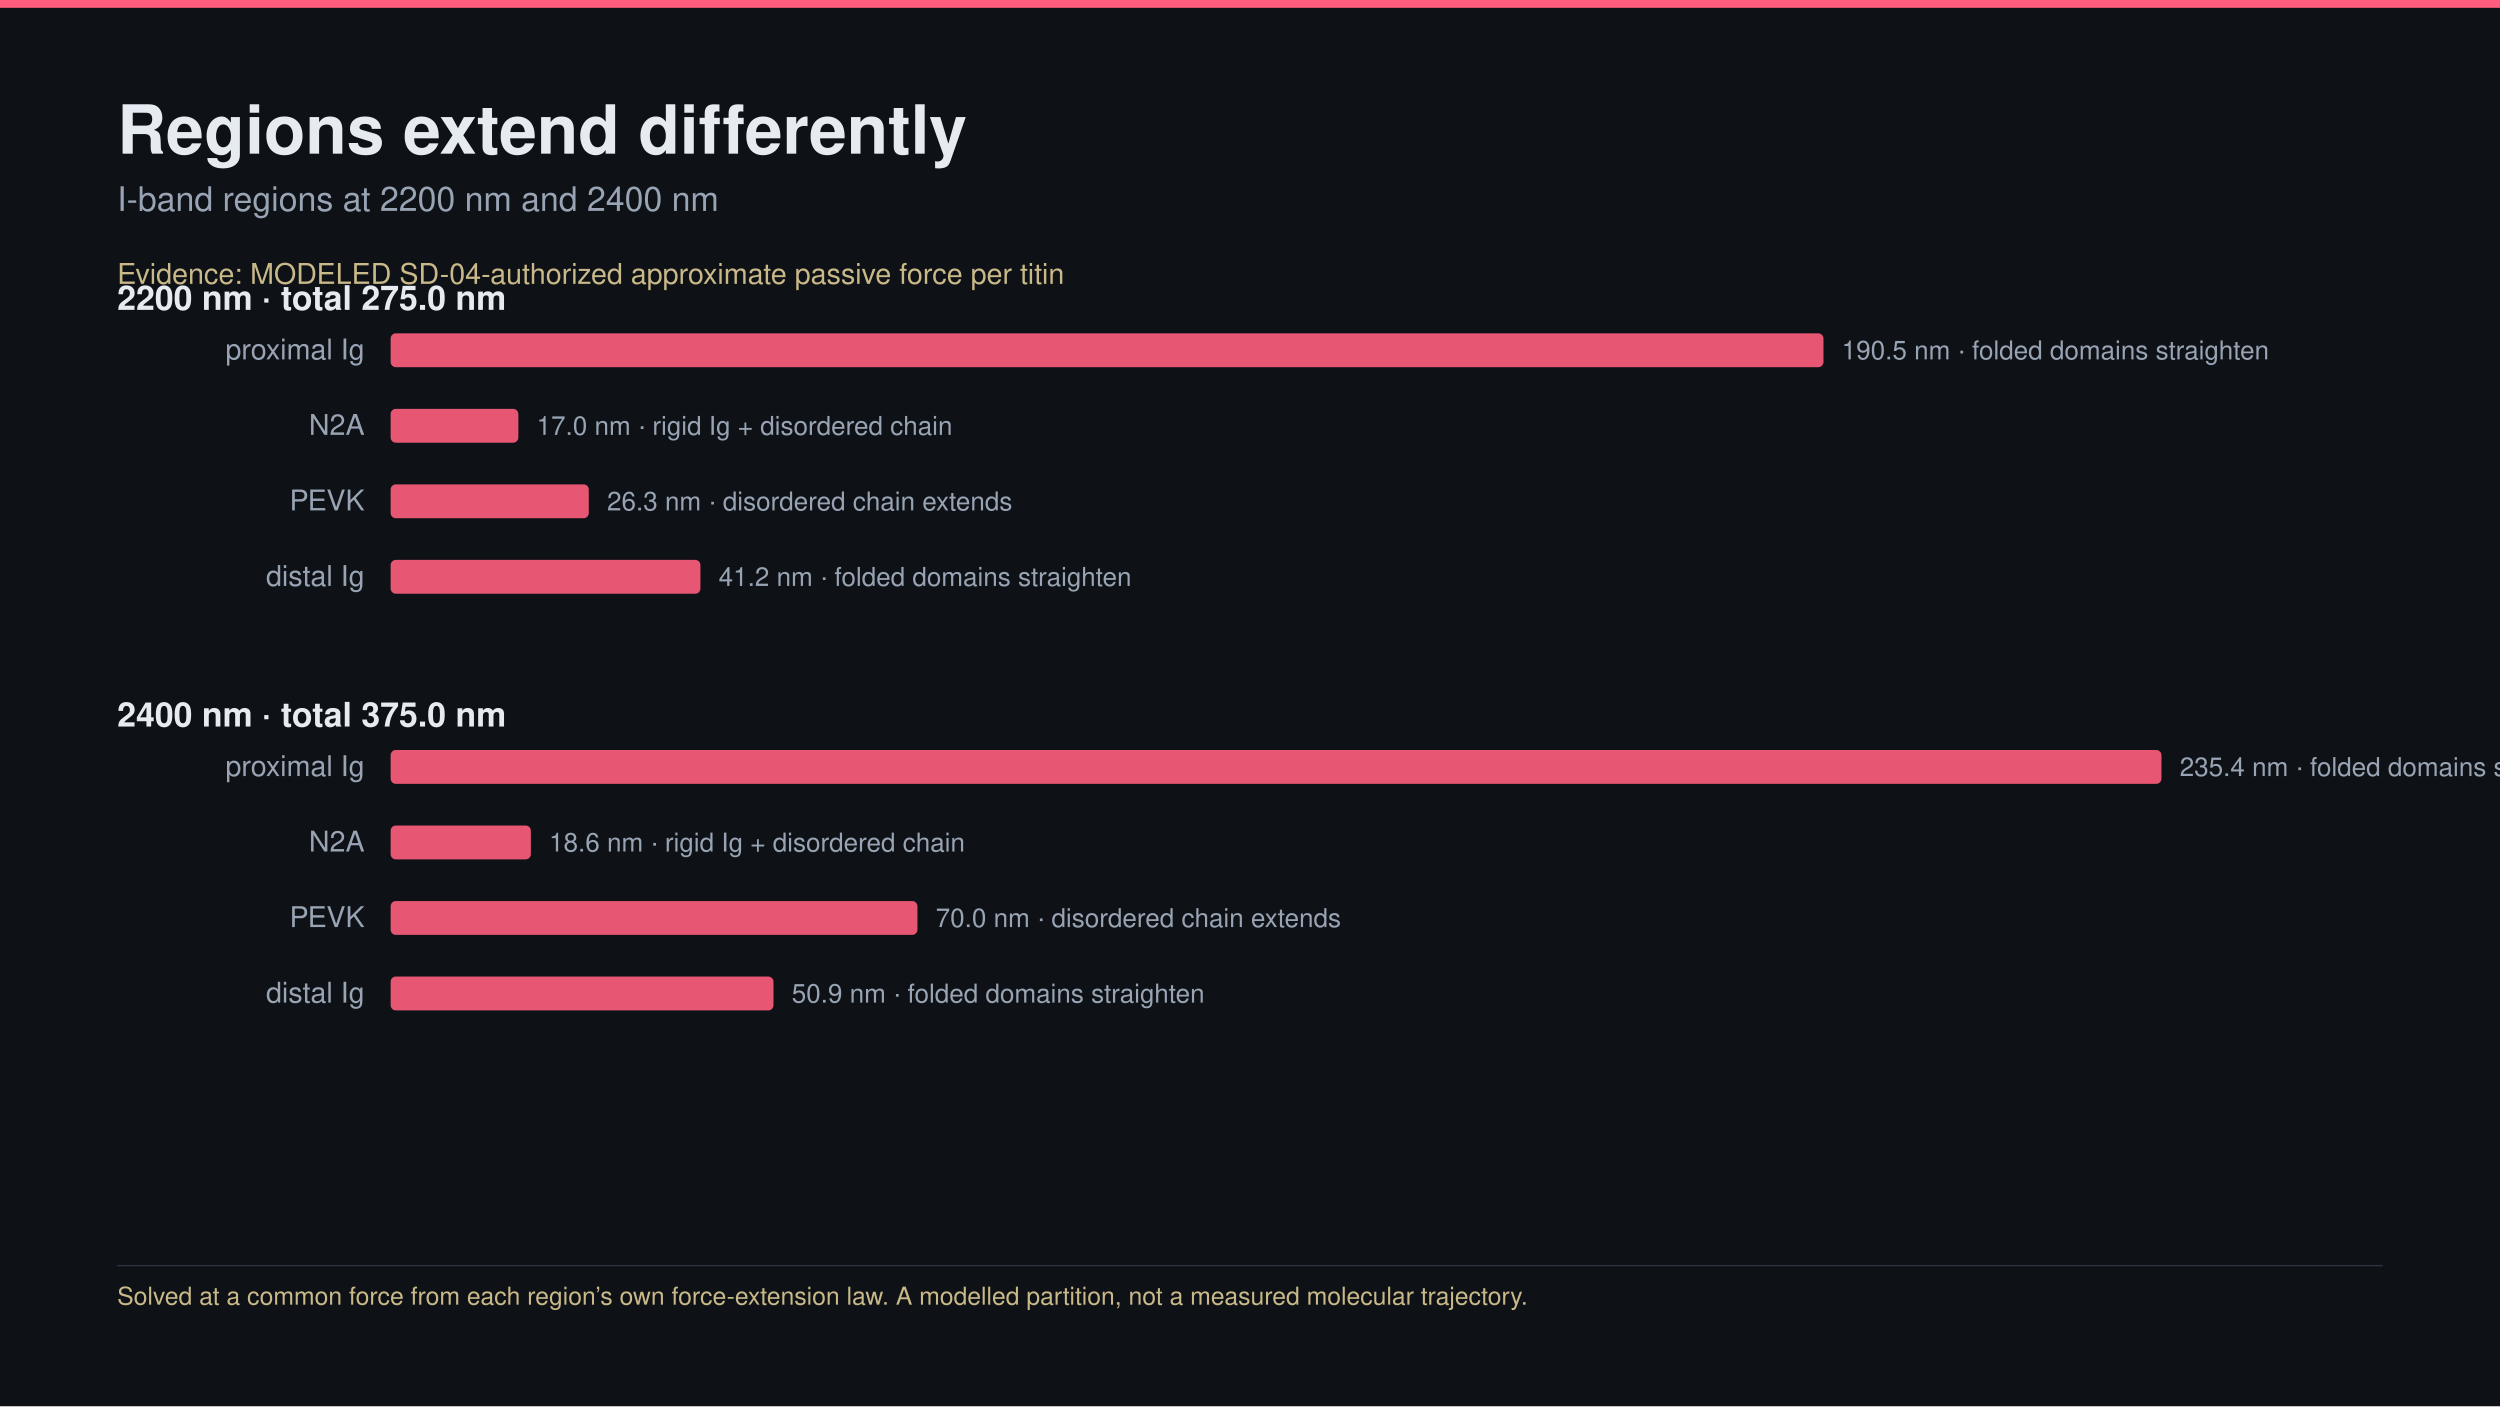
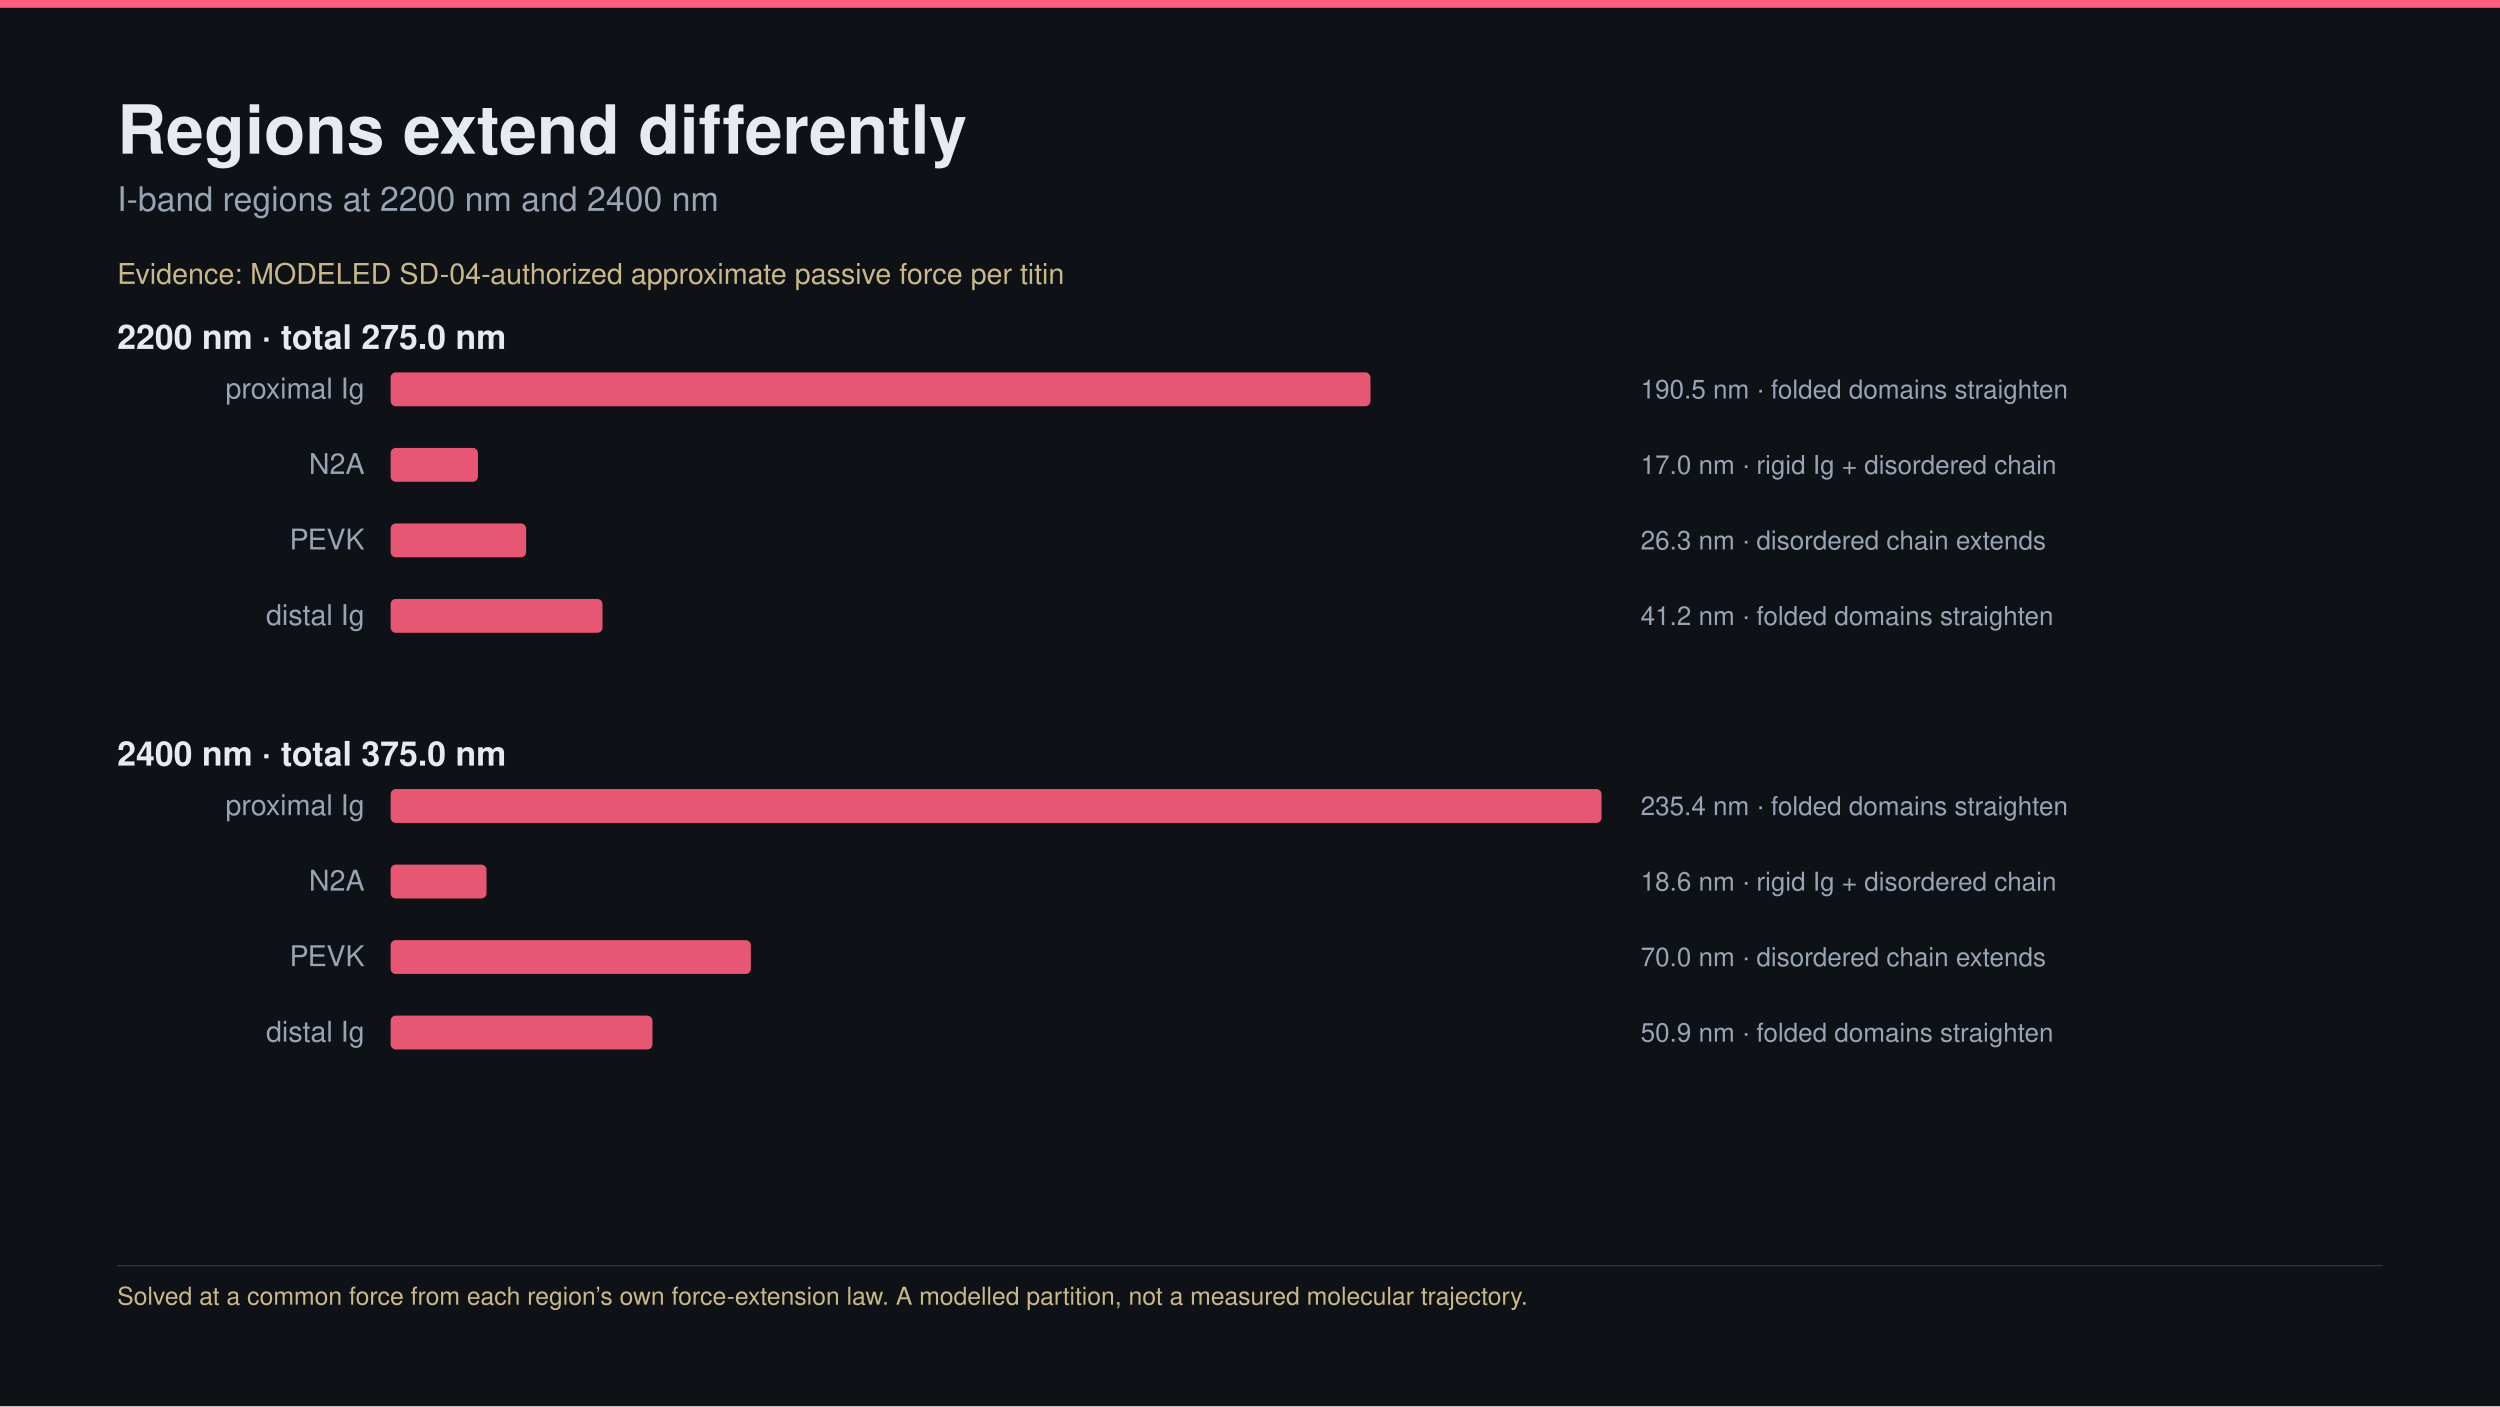
<svg xmlns="http://www.w3.org/2000/svg" width="1920" height="1080" viewBox="0 0 1920 1080">
  <rect width="1920" height="1080" fill="#0e1116" />
  <rect x="0" y="0" width="1920" height="6" fill="#ff5d7d" />
  <text x="90" y="118" font-family="Helvetica, Arial, sans-serif" font-size="52" font-weight="650" fill="#e6ebf1" text-anchor="start">Regions extend differently</text>
  <text x="90" y="162" font-family="Helvetica, Arial, sans-serif" font-size="26" font-weight="400" fill="#98a4b3" text-anchor="start">I-band regions at 2200 nm and 2400 nm</text>
-   <text x="90" y="238" font-family="Helvetica, Arial, sans-serif" font-size="26" font-weight="650" fill="#e6ebf1" text-anchor="start">2200 nm · total 275.0 nm</text>
-   <text x="280" y="276" font-family="Helvetica, Arial, sans-serif" font-size="22" font-weight="400" fill="#98a4b3" text-anchor="end">proximal Ig</text>
-   <rect x="300" y="256" width="1100.44" height="26" rx="4" fill="#ff5d7d" opacity="0.9" />
-   <text x="1414.438" y="276" font-family="Helvetica, Arial, sans-serif" font-size="20" font-weight="400" fill="#98a4b3" text-anchor="start">190.5 nm · folded domains straighten</text>
-   <text x="280" y="334" font-family="Helvetica, Arial, sans-serif" font-size="22" font-weight="400" fill="#98a4b3" text-anchor="end">N2A</text>
-   <rect x="300" y="314" width="98.10" height="26" rx="4" fill="#ff5d7d" opacity="0.9" />
-   <text x="412.099" y="334" font-family="Helvetica, Arial, sans-serif" font-size="20" font-weight="400" fill="#98a4b3" text-anchor="start">17.0 nm · rigid Ig + disordered chain</text>
-   <text x="280" y="392" font-family="Helvetica, Arial, sans-serif" font-size="22" font-weight="400" fill="#98a4b3" text-anchor="end">PEVK</text>
-   <rect x="300" y="372" width="152.19" height="26" rx="4" fill="#ff5d7d" opacity="0.9" />
-   <text x="466.195" y="392" font-family="Helvetica, Arial, sans-serif" font-size="20" font-weight="400" fill="#98a4b3" text-anchor="start">26.3 nm · disordered chain extends</text>
-   <text x="280" y="450" font-family="Helvetica, Arial, sans-serif" font-size="22" font-weight="400" fill="#98a4b3" text-anchor="end">distal Ig</text>
-   <rect x="300" y="430" width="237.93" height="26" rx="4" fill="#ff5d7d" opacity="0.9" />
-   <text x="551.932" y="450" font-family="Helvetica, Arial, sans-serif" font-size="20" font-weight="400" fill="#98a4b3" text-anchor="start">41.2 nm · folded domains straighten</text>
-   <text x="90" y="558" font-family="Helvetica, Arial, sans-serif" font-size="26" font-weight="650" fill="#e6ebf1" text-anchor="start">2400 nm · total 375.0 nm</text>
-   <text x="280" y="596" font-family="Helvetica, Arial, sans-serif" font-size="22" font-weight="400" fill="#98a4b3" text-anchor="end">proximal Ig</text>
-   <rect x="300" y="576" width="1360.00" height="26" rx="4" fill="#ff5d7d" opacity="0.9" />
-   <text x="1674" y="596" font-family="Helvetica, Arial, sans-serif" font-size="20" font-weight="400" fill="#98a4b3" text-anchor="start">235.4 nm · folded domains straighten</text>
-   <text x="280" y="654" font-family="Helvetica, Arial, sans-serif" font-size="22" font-weight="400" fill="#98a4b3" text-anchor="end">N2A</text>
-   <rect x="300" y="634" width="107.70" height="26" rx="4" fill="#ff5d7d" opacity="0.9" />
-   <text x="421.702" y="654" font-family="Helvetica, Arial, sans-serif" font-size="20" font-weight="400" fill="#98a4b3" text-anchor="start">18.6 nm · rigid Ig + disordered chain</text>
-   <text x="280" y="712" font-family="Helvetica, Arial, sans-serif" font-size="22" font-weight="400" fill="#98a4b3" text-anchor="end">PEVK</text>
-   <rect x="300" y="692" width="404.60" height="26" rx="4" fill="#ff5d7d" opacity="0.9" />
-   <text x="718.604" y="712" font-family="Helvetica, Arial, sans-serif" font-size="20" font-weight="400" fill="#98a4b3" text-anchor="start">70.0 nm · disordered chain extends</text>
-   <text x="280" y="770" font-family="Helvetica, Arial, sans-serif" font-size="22" font-weight="400" fill="#98a4b3" text-anchor="end">distal Ig</text>
-   <rect x="300" y="750" width="294.05" height="26" rx="4" fill="#ff5d7d" opacity="0.9" />
-   <text x="608.054" y="770" font-family="Helvetica, Arial, sans-serif" font-size="20" font-weight="400" fill="#98a4b3" text-anchor="start">50.9 nm · folded domains straighten</text>
+   <text x="90" y="268" font-family="Helvetica, Arial, sans-serif" font-size="26" font-weight="650" fill="#e6ebf1" text-anchor="start">2200 nm · total 275.0 nm</text>
+   <text x="280" y="306" font-family="Helvetica, Arial, sans-serif" font-size="22" font-weight="400" fill="#98a4b3" text-anchor="end">proximal Ig</text>
+   <rect x="300" y="286" width="752.51" height="26" rx="4" fill="#ff5d7d" opacity="0.9" />
+   <text x="1260" y="306" font-family="Helvetica, Arial, sans-serif" font-size="20" font-weight="400" fill="#98a4b3" text-anchor="start">190.5 nm · folded domains straighten</text>
+   <text x="280" y="364" font-family="Helvetica, Arial, sans-serif" font-size="22" font-weight="400" fill="#98a4b3" text-anchor="end">N2A</text>
+   <rect x="300" y="344" width="67.08" height="26" rx="4" fill="#ff5d7d" opacity="0.9" />
+   <text x="1260" y="364" font-family="Helvetica, Arial, sans-serif" font-size="20" font-weight="400" fill="#98a4b3" text-anchor="start">17.0 nm · rigid Ig + disordered chain</text>
+   <text x="280" y="422" font-family="Helvetica, Arial, sans-serif" font-size="22" font-weight="400" fill="#98a4b3" text-anchor="end">PEVK</text>
+   <rect x="300" y="402" width="104.07" height="26" rx="4" fill="#ff5d7d" opacity="0.9" />
+   <text x="1260" y="422" font-family="Helvetica, Arial, sans-serif" font-size="20" font-weight="400" fill="#98a4b3" text-anchor="start">26.3 nm · disordered chain extends</text>
+   <text x="280" y="480" font-family="Helvetica, Arial, sans-serif" font-size="22" font-weight="400" fill="#98a4b3" text-anchor="end">distal Ig</text>
+   <rect x="300" y="460" width="162.70" height="26" rx="4" fill="#ff5d7d" opacity="0.9" />
+   <text x="1260" y="480" font-family="Helvetica, Arial, sans-serif" font-size="20" font-weight="400" fill="#98a4b3" text-anchor="start">41.2 nm · folded domains straighten</text>
+   <text x="90" y="588" font-family="Helvetica, Arial, sans-serif" font-size="26" font-weight="650" fill="#e6ebf1" text-anchor="start">2400 nm · total 375.0 nm</text>
+   <text x="280" y="626" font-family="Helvetica, Arial, sans-serif" font-size="22" font-weight="400" fill="#98a4b3" text-anchor="end">proximal Ig</text>
+   <rect x="300" y="606" width="930.00" height="26" rx="4" fill="#ff5d7d" opacity="0.9" />
+   <text x="1260" y="626" font-family="Helvetica, Arial, sans-serif" font-size="20" font-weight="400" fill="#98a4b3" text-anchor="start">235.4 nm · folded domains straighten</text>
+   <text x="280" y="684" font-family="Helvetica, Arial, sans-serif" font-size="22" font-weight="400" fill="#98a4b3" text-anchor="end">N2A</text>
+   <rect x="300" y="664" width="73.65" height="26" rx="4" fill="#ff5d7d" opacity="0.9" />
+   <text x="1260" y="684" font-family="Helvetica, Arial, sans-serif" font-size="20" font-weight="400" fill="#98a4b3" text-anchor="start">18.6 nm · rigid Ig + disordered chain</text>
+   <text x="280" y="742" font-family="Helvetica, Arial, sans-serif" font-size="22" font-weight="400" fill="#98a4b3" text-anchor="end">PEVK</text>
+   <rect x="300" y="722" width="276.68" height="26" rx="4" fill="#ff5d7d" opacity="0.9" />
+   <text x="1260" y="742" font-family="Helvetica, Arial, sans-serif" font-size="20" font-weight="400" fill="#98a4b3" text-anchor="start">70.0 nm · disordered chain extends</text>
+   <text x="280" y="800" font-family="Helvetica, Arial, sans-serif" font-size="22" font-weight="400" fill="#98a4b3" text-anchor="end">distal Ig</text>
+   <rect x="300" y="780" width="201.08" height="26" rx="4" fill="#ff5d7d" opacity="0.9" />
+   <text x="1260" y="800" font-family="Helvetica, Arial, sans-serif" font-size="20" font-weight="400" fill="#98a4b3" text-anchor="start">50.9 nm · folded domains straighten</text>
  <text x="90" y="218" font-family="Helvetica, Arial, sans-serif" font-size="22" font-weight="400" fill="#c9b989" text-anchor="start">Evidence: MODELED SD-04-authorized approximate passive force per titin</text>
  <line x1="90" y1="972" x2="1830" y2="972" stroke="#2b3440" stroke-width="1" />
  <text x="90" y="1002" font-family="Helvetica, Arial, sans-serif" font-size="19" font-weight="400" fill="#c9b989" text-anchor="start">Solved at a common force from each region’s own force-extension law. A modelled partition, not a measured molecular trajectory.</text>
</svg>
